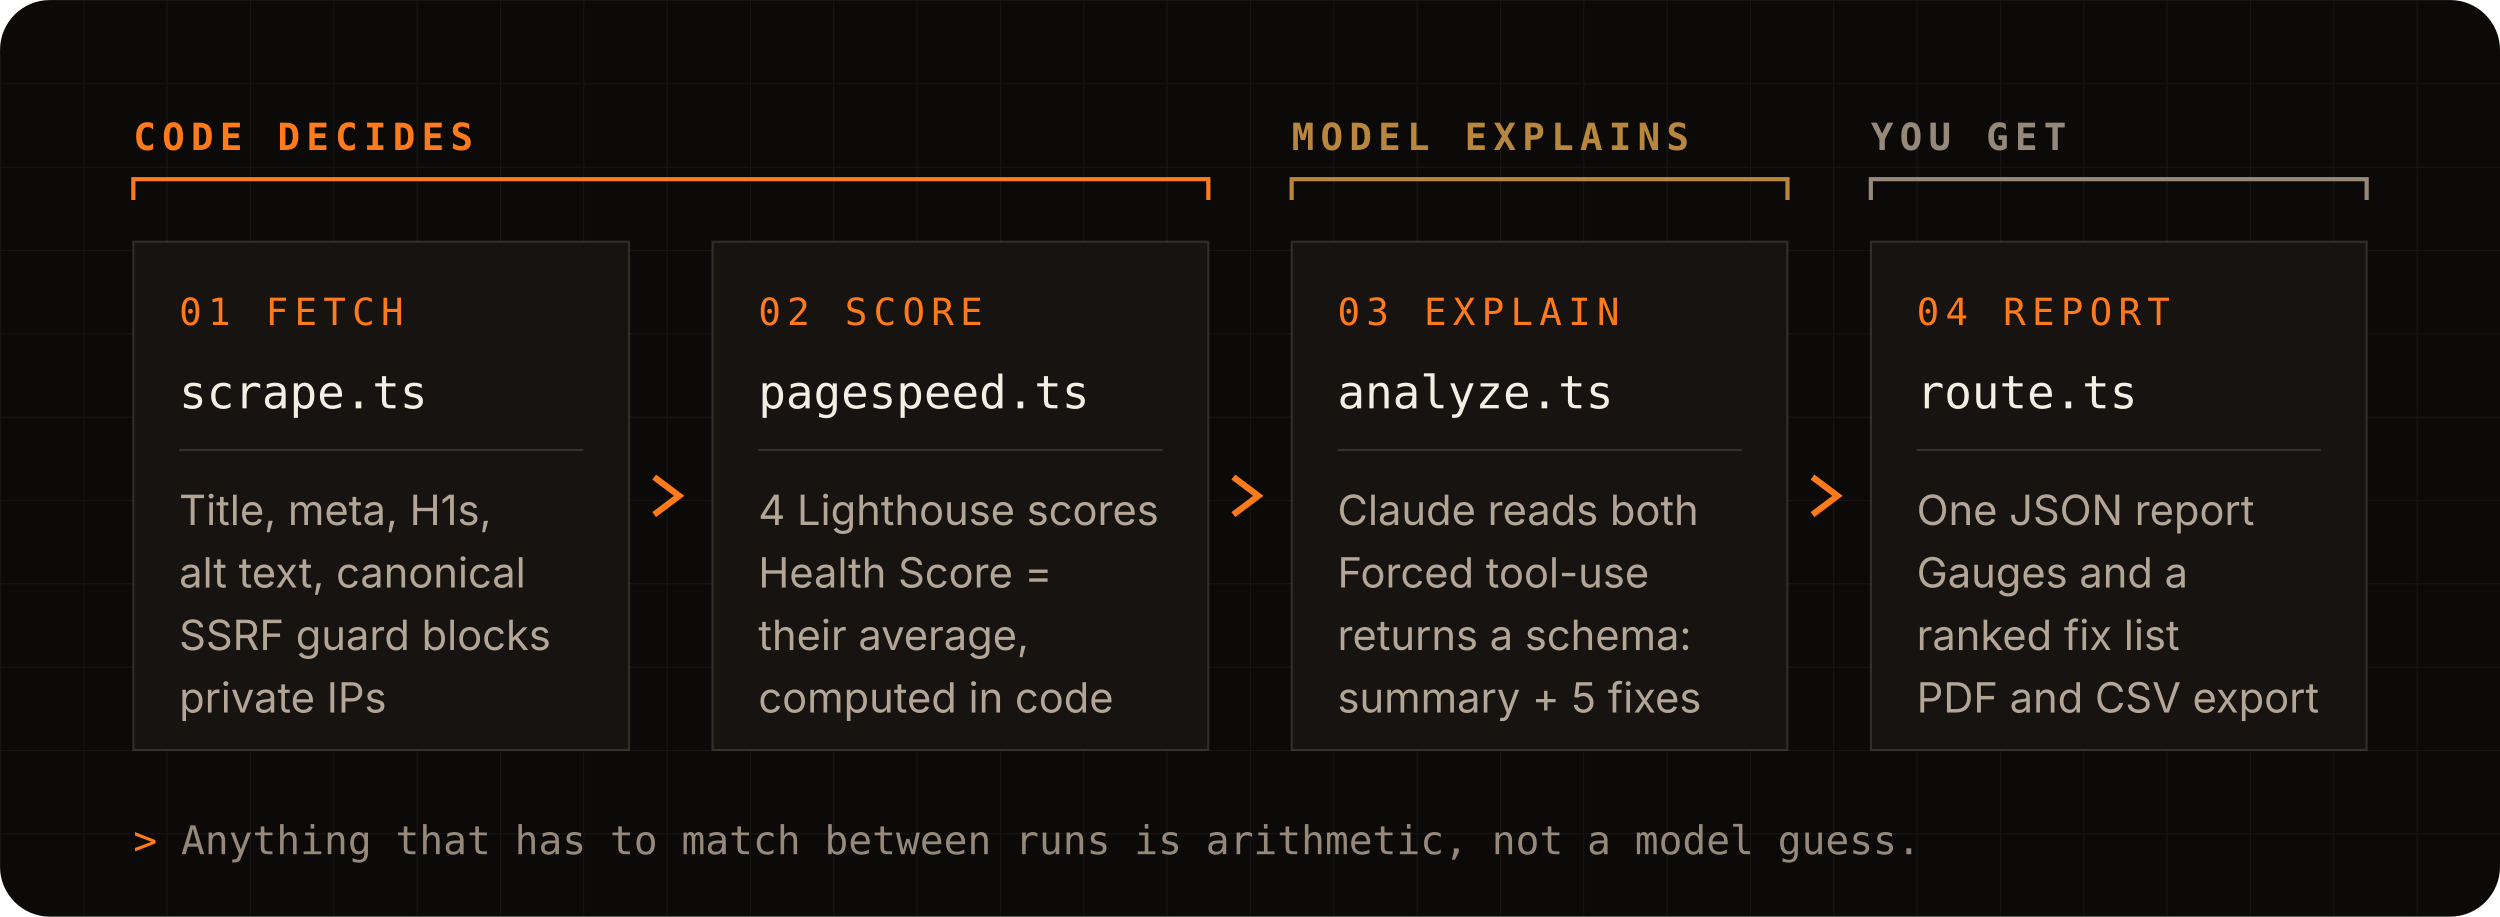
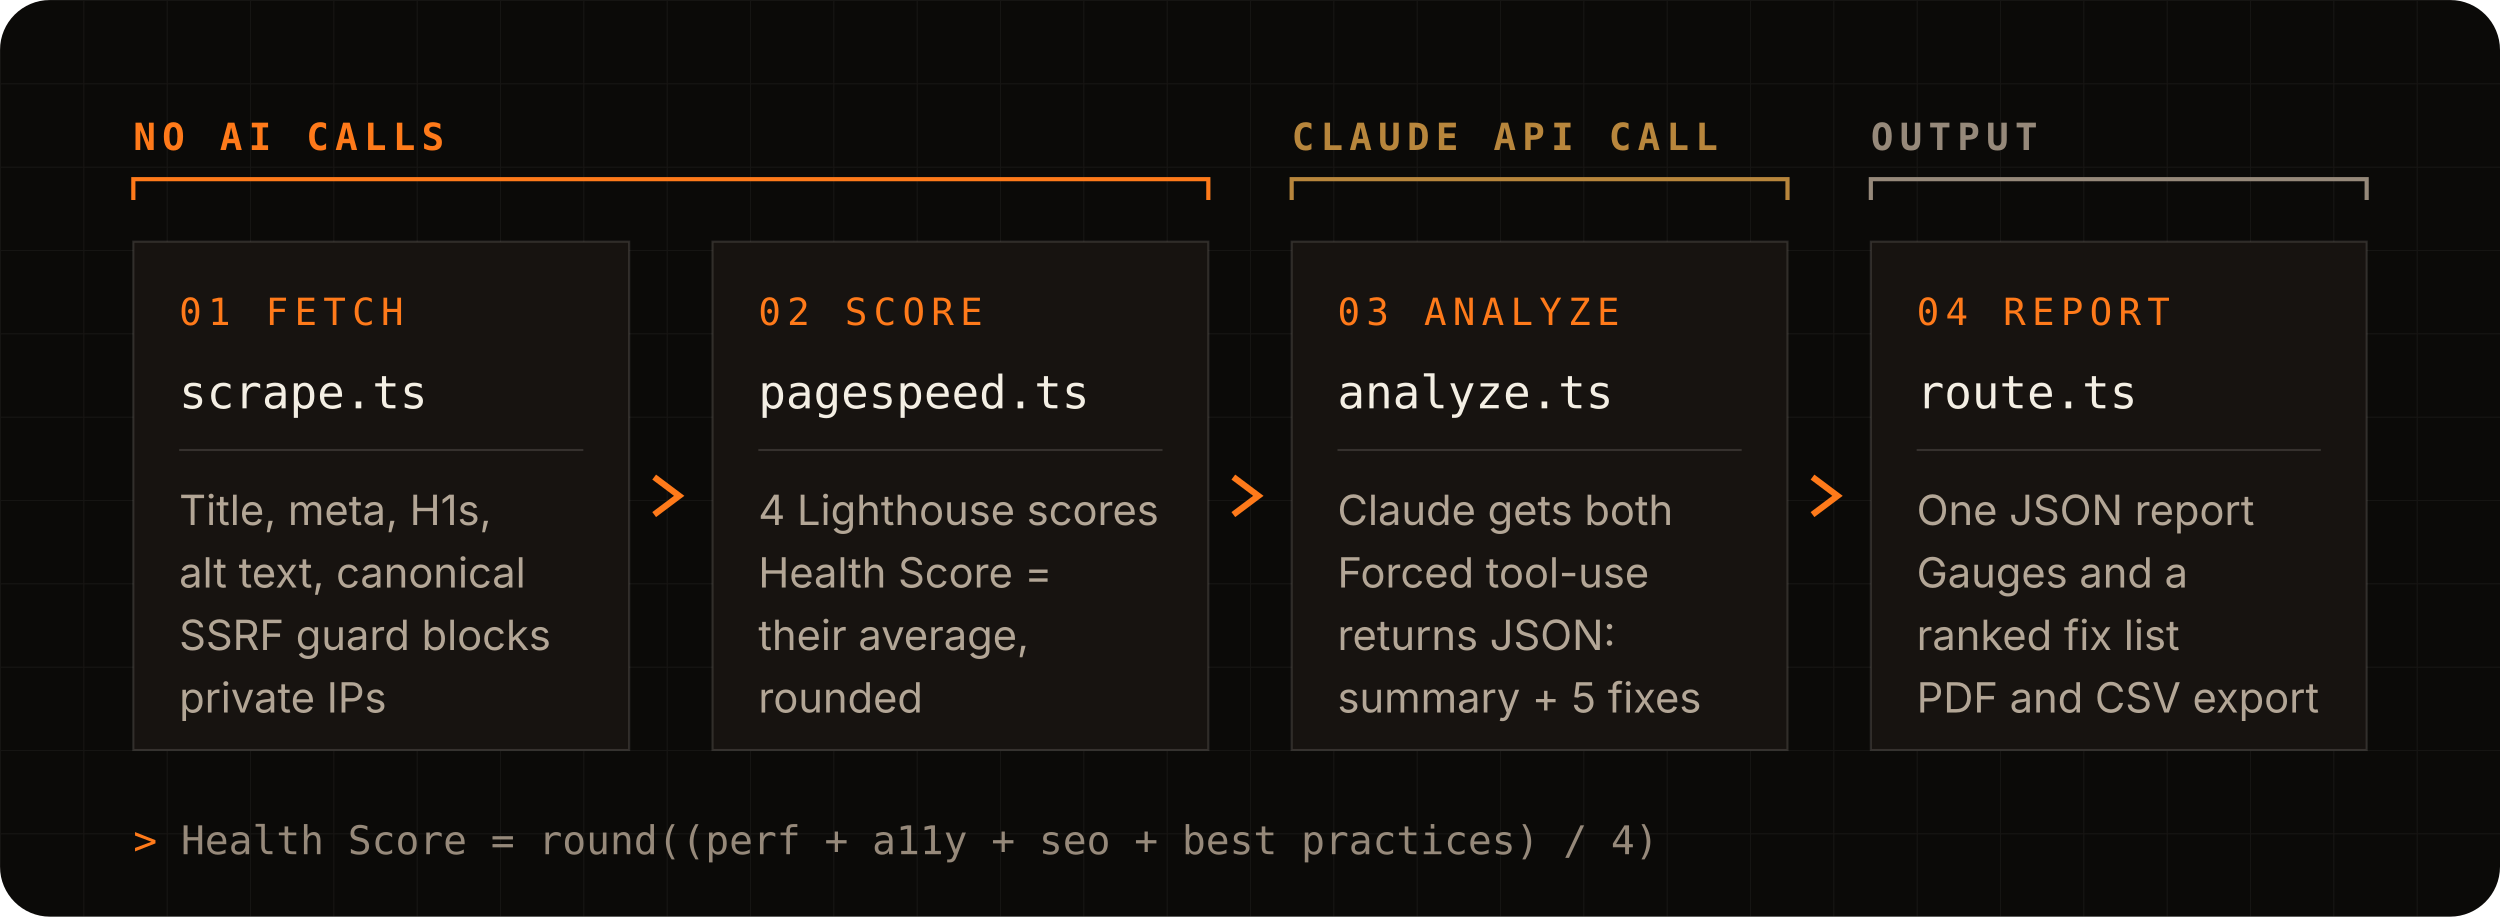
<svg xmlns="http://www.w3.org/2000/svg" width="1200" height="440" viewBox="0 0 1200 440" role="img" aria-labelledby="title desc">
  <defs>
    <pattern id="grid" width="40" height="40" patternUnits="userSpaceOnUse">
      <path d="M40 0H0V40" fill="none" stroke="#f4efe4" stroke-opacity="0.05" />
    </pattern>
  </defs>
  <rect width="1200" height="440" rx="24" fill="#0b0a08" />
  <rect width="1200" height="440" rx="24" fill="url(#grid)" />
-   <text x="64" y="72" font-family="ui-monospace, SFMono-Regular, Menlo, Consolas, monospace" font-size="18" font-weight="700" letter-spacing="3" fill="#ff7a1a">CODE DECIDES</text>
+   <text x="64" y="72" font-family="ui-monospace, SFMono-Regular, Menlo, Consolas, monospace" font-size="18" font-weight="700" letter-spacing="3" fill="#ff7a1a">NO AI CALLS</text>
  <path d="M64 96V86H580V96" fill="none" stroke="#ff7a1a" stroke-width="2" />
-   <text x="620" y="72" font-family="ui-monospace, SFMono-Regular, Menlo, Consolas, monospace" font-size="18" font-weight="700" letter-spacing="3" fill="#b8863c">MODEL EXPLAINS</text>
+   <text x="620" y="72" font-family="ui-monospace, SFMono-Regular, Menlo, Consolas, monospace" font-size="18" font-weight="700" letter-spacing="3" fill="#b8863c">CLAUDE API CALL</text>
  <path d="M620 96V86H858V96" fill="none" stroke="#b8863c" stroke-width="2" />
-   <text x="898" y="72" font-family="ui-monospace, SFMono-Regular, Menlo, Consolas, monospace" font-size="18" font-weight="700" letter-spacing="3" fill="#96897a">YOU GET</text>
+   <text x="898" y="72" font-family="ui-monospace, SFMono-Regular, Menlo, Consolas, monospace" font-size="18" font-weight="700" letter-spacing="3" fill="#96897a">OUTPUT</text>
  <path d="M898 96V86H1136V96" fill="none" stroke="#96897a" stroke-width="2" />
  <rect x="64" y="116" width="238" height="244" fill="#171310" stroke="#f4efe4" stroke-opacity="0.14" />
  <text x="86" y="156" font-family="ui-monospace, SFMono-Regular, Menlo, Consolas, monospace" font-size="18" letter-spacing="3" fill="#ff7a1a">01 FETCH</text>
  <text x="86" y="196" font-family="ui-monospace, SFMono-Regular, Menlo, Consolas, monospace" font-size="22" fill="#f4efe4">scrape.ts</text>
  <line x1="86" y1="216" x2="280" y2="216" stroke="#f4efe4" stroke-opacity="0.14" />
  <text x="86" y="252" font-family="-apple-system, BlinkMacSystemFont, 'Segoe UI', sans-serif" font-size="20" fill="#b3a696">Title, meta, H1s,</text>
  <text x="86" y="282" font-family="-apple-system, BlinkMacSystemFont, 'Segoe UI', sans-serif" font-size="20" fill="#b3a696">alt text, canonical</text>
  <text x="86" y="312" font-family="-apple-system, BlinkMacSystemFont, 'Segoe UI', sans-serif" font-size="20" fill="#b3a696">SSRF guard blocks</text>
  <text x="86" y="342" font-family="-apple-system, BlinkMacSystemFont, 'Segoe UI', sans-serif" font-size="20" fill="#b3a696">private IPs</text>
  <path d="M314.0 229.0L326.0 238.0L314.0 247.0" fill="none" stroke="#ff7a1a" stroke-width="3" />
  <rect x="342" y="116" width="238" height="244" fill="#171310" stroke="#f4efe4" stroke-opacity="0.14" />
  <text x="364" y="156" font-family="ui-monospace, SFMono-Regular, Menlo, Consolas, monospace" font-size="18" letter-spacing="3" fill="#ff7a1a">02 SCORE</text>
  <text x="364" y="196" font-family="ui-monospace, SFMono-Regular, Menlo, Consolas, monospace" font-size="22" fill="#f4efe4">pagespeed.ts</text>
  <line x1="364" y1="216" x2="558" y2="216" stroke="#f4efe4" stroke-opacity="0.14" />
  <text x="364" y="252" font-family="-apple-system, BlinkMacSystemFont, 'Segoe UI', sans-serif" font-size="20" fill="#b3a696">4 Lighthouse scores</text>
  <text x="364" y="282" font-family="-apple-system, BlinkMacSystemFont, 'Segoe UI', sans-serif" font-size="20" fill="#b3a696">Health Score =</text>
  <text x="364" y="312" font-family="-apple-system, BlinkMacSystemFont, 'Segoe UI', sans-serif" font-size="20" fill="#b3a696">their average,</text>
-   <text x="364" y="342" font-family="-apple-system, BlinkMacSystemFont, 'Segoe UI', sans-serif" font-size="20" fill="#b3a696">computed in code</text>
+   <text x="364" y="342" font-family="-apple-system, BlinkMacSystemFont, 'Segoe UI', sans-serif" font-size="20" fill="#b3a696">rounded</text>
  <path d="M592.0 229.0L604.0 238.0L592.0 247.0" fill="none" stroke="#ff7a1a" stroke-width="3" />
  <rect x="620" y="116" width="238" height="244" fill="#171310" stroke="#f4efe4" stroke-opacity="0.14" />
-   <text x="642" y="156" font-family="ui-monospace, SFMono-Regular, Menlo, Consolas, monospace" font-size="18" letter-spacing="3" fill="#ff7a1a">03 EXPLAIN</text>
+   <text x="642" y="156" font-family="ui-monospace, SFMono-Regular, Menlo, Consolas, monospace" font-size="18" letter-spacing="3" fill="#ff7a1a">03 ANALYZE</text>
  <text x="642" y="196" font-family="ui-monospace, SFMono-Regular, Menlo, Consolas, monospace" font-size="22" fill="#f4efe4">analyze.ts</text>
  <line x1="642" y1="216" x2="836" y2="216" stroke="#f4efe4" stroke-opacity="0.14" />
-   <text x="642" y="252" font-family="-apple-system, BlinkMacSystemFont, 'Segoe UI', sans-serif" font-size="20" fill="#b3a696">Claude reads both</text>
+   <text x="642" y="252" font-family="-apple-system, BlinkMacSystemFont, 'Segoe UI', sans-serif" font-size="20" fill="#b3a696">Claude gets both</text>
  <text x="642" y="282" font-family="-apple-system, BlinkMacSystemFont, 'Segoe UI', sans-serif" font-size="20" fill="#b3a696">Forced tool-use</text>
-   <text x="642" y="312" font-family="-apple-system, BlinkMacSystemFont, 'Segoe UI', sans-serif" font-size="20" fill="#b3a696">returns a schema:</text>
+   <text x="642" y="312" font-family="-apple-system, BlinkMacSystemFont, 'Segoe UI', sans-serif" font-size="20" fill="#b3a696">returns JSON:</text>
  <text x="642" y="342" font-family="-apple-system, BlinkMacSystemFont, 'Segoe UI', sans-serif" font-size="20" fill="#b3a696">summary + 5 fixes</text>
  <path d="M870.0 229.0L882.0 238.0L870.0 247.0" fill="none" stroke="#ff7a1a" stroke-width="3" />
  <rect x="898" y="116" width="238" height="244" fill="#171310" stroke="#f4efe4" stroke-opacity="0.14" />
  <text x="920" y="156" font-family="ui-monospace, SFMono-Regular, Menlo, Consolas, monospace" font-size="18" letter-spacing="3" fill="#ff7a1a">04 REPORT</text>
  <text x="920" y="196" font-family="ui-monospace, SFMono-Regular, Menlo, Consolas, monospace" font-size="22" fill="#f4efe4">route.ts</text>
  <line x1="920" y1="216" x2="1114" y2="216" stroke="#f4efe4" stroke-opacity="0.14" />
  <text x="920" y="252" font-family="-apple-system, BlinkMacSystemFont, 'Segoe UI', sans-serif" font-size="20" fill="#b3a696">One JSON report</text>
  <text x="920" y="282" font-family="-apple-system, BlinkMacSystemFont, 'Segoe UI', sans-serif" font-size="20" fill="#b3a696">Gauges and a</text>
  <text x="920" y="312" font-family="-apple-system, BlinkMacSystemFont, 'Segoe UI', sans-serif" font-size="20" fill="#b3a696">ranked fix list</text>
  <text x="920" y="342" font-family="-apple-system, BlinkMacSystemFont, 'Segoe UI', sans-serif" font-size="20" fill="#b3a696">PDF and CSV export</text>
  <text x="64" y="410" font-family="ui-monospace, SFMono-Regular, Menlo, Consolas, monospace" font-size="19" fill="#96897a">
-     <tspan fill="#ff7a1a">&gt;</tspan> Anything that has to match between runs is arithmetic, not a model guess.</text>
+     <tspan fill="#ff7a1a">&gt;</tspan> Health Score = round((perf + a11y + seo + best practices) / 4)</text>
</svg>
